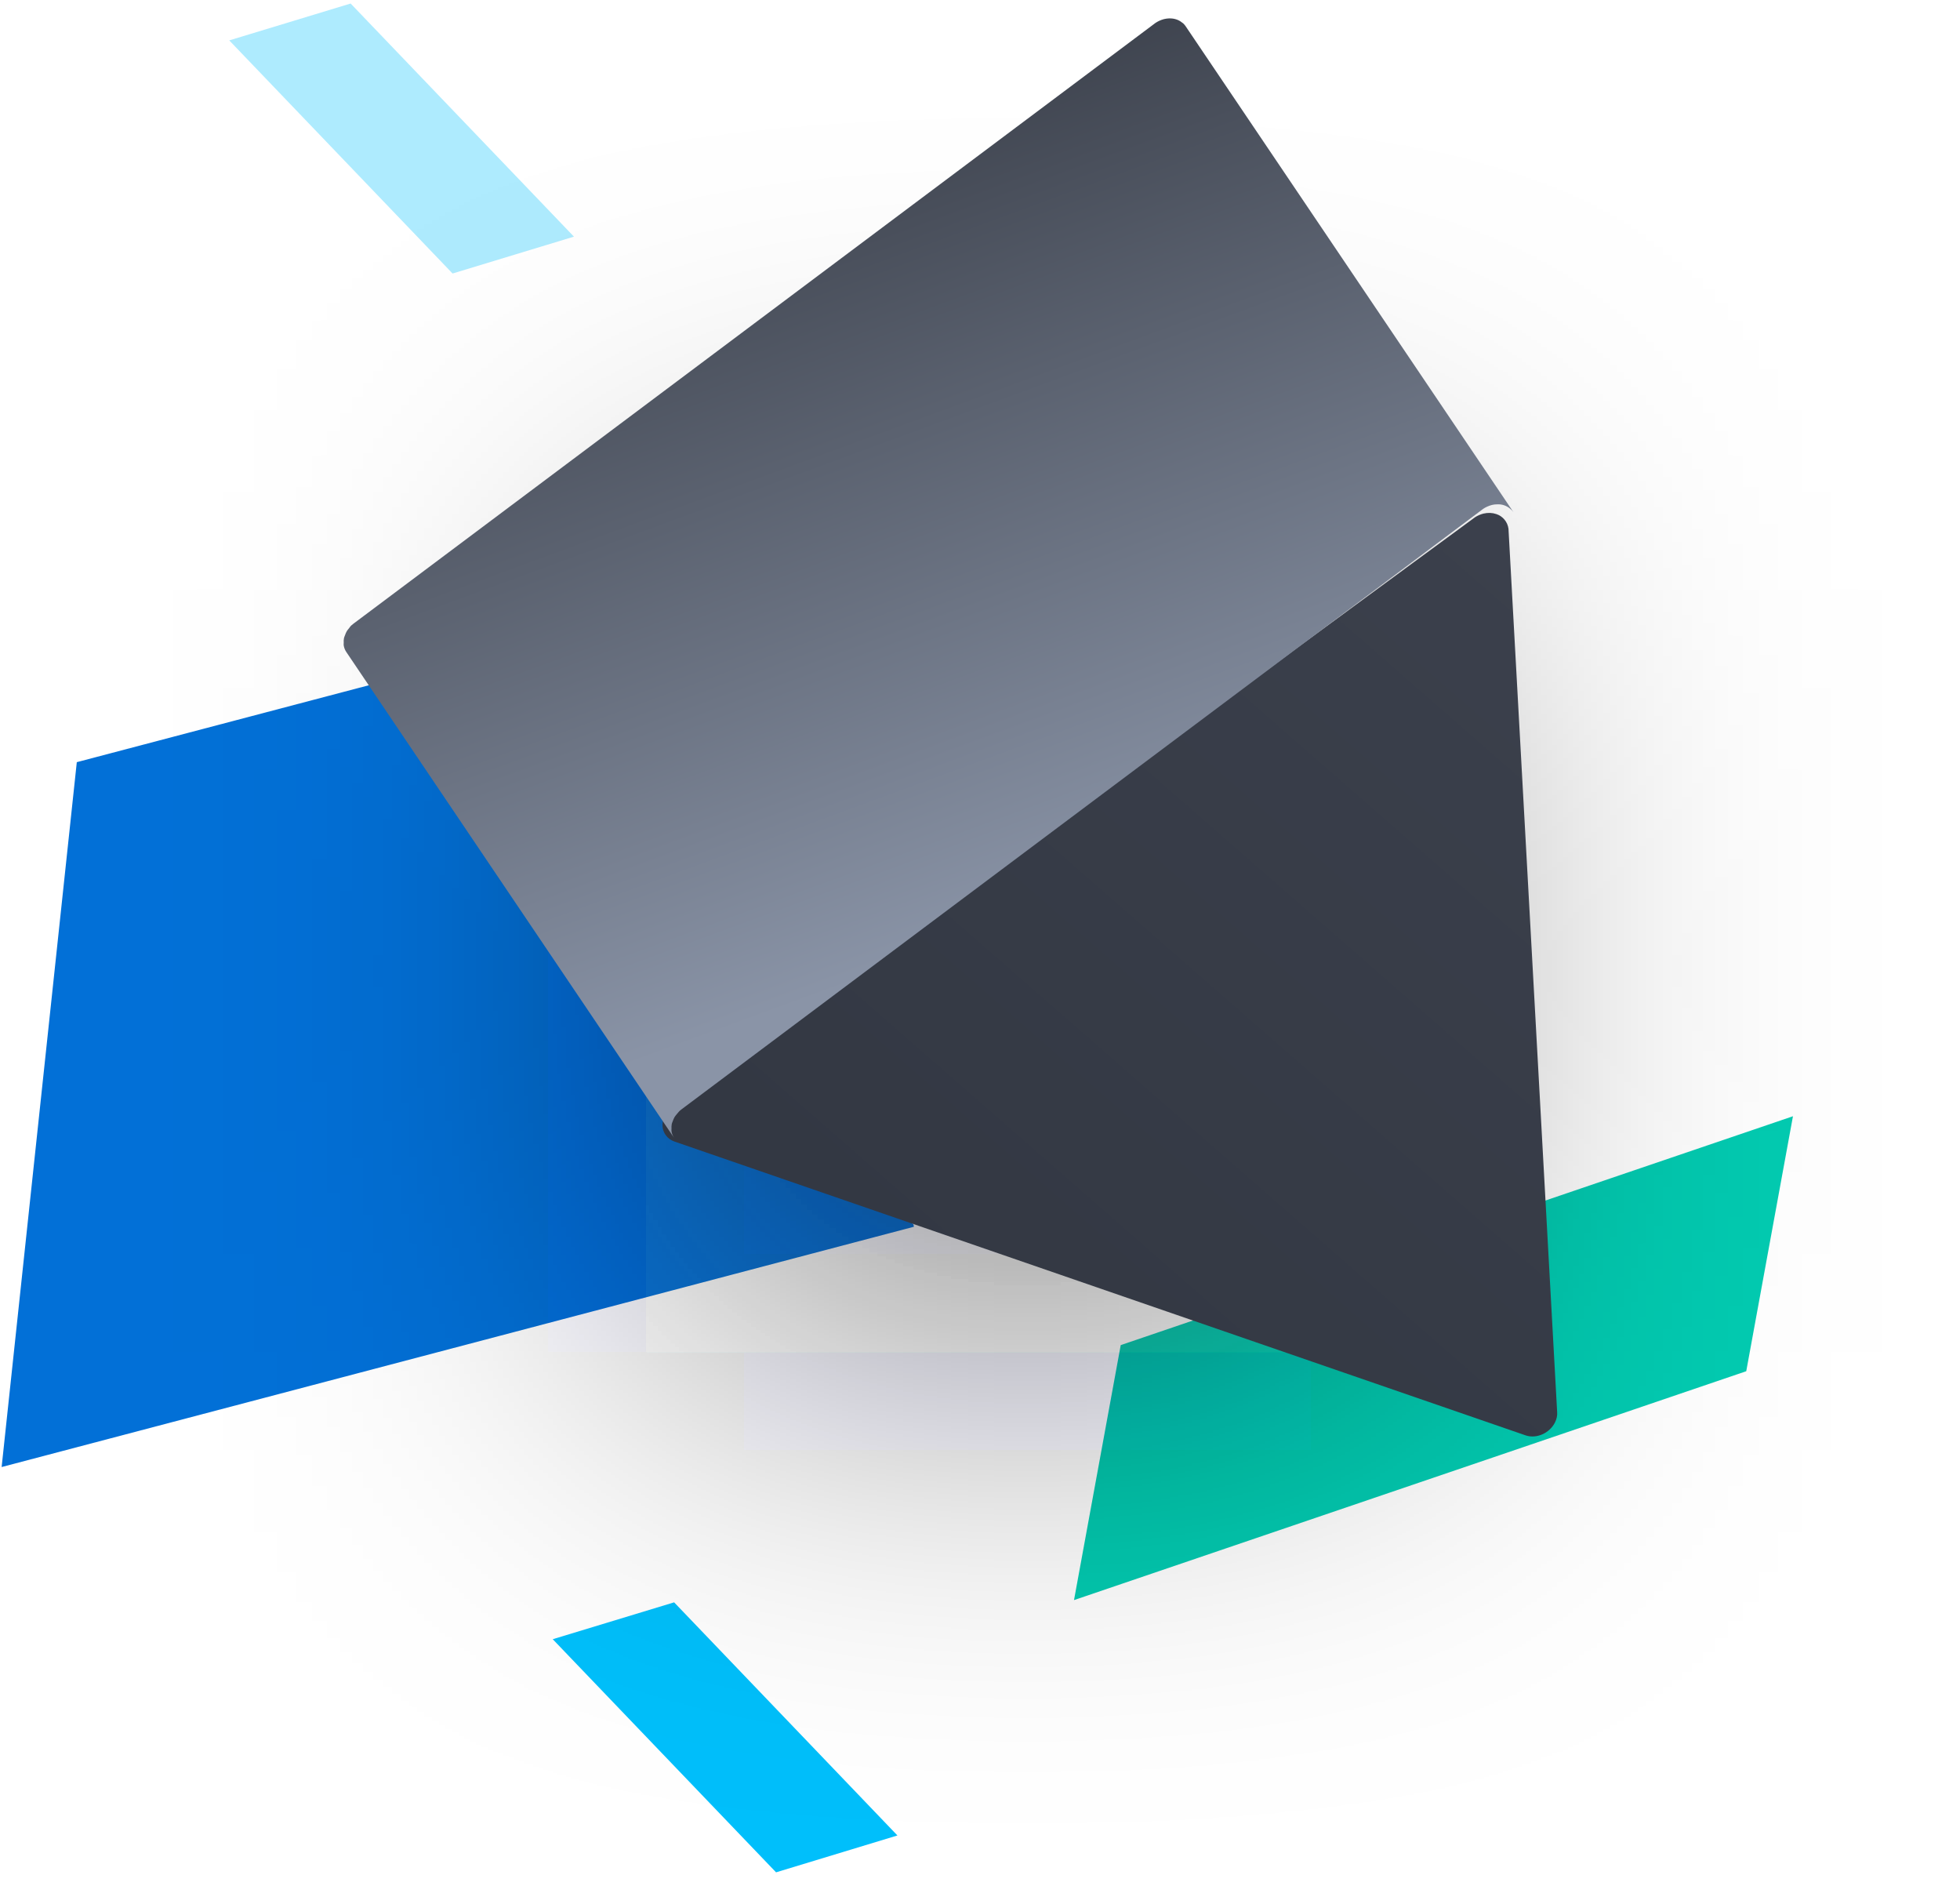
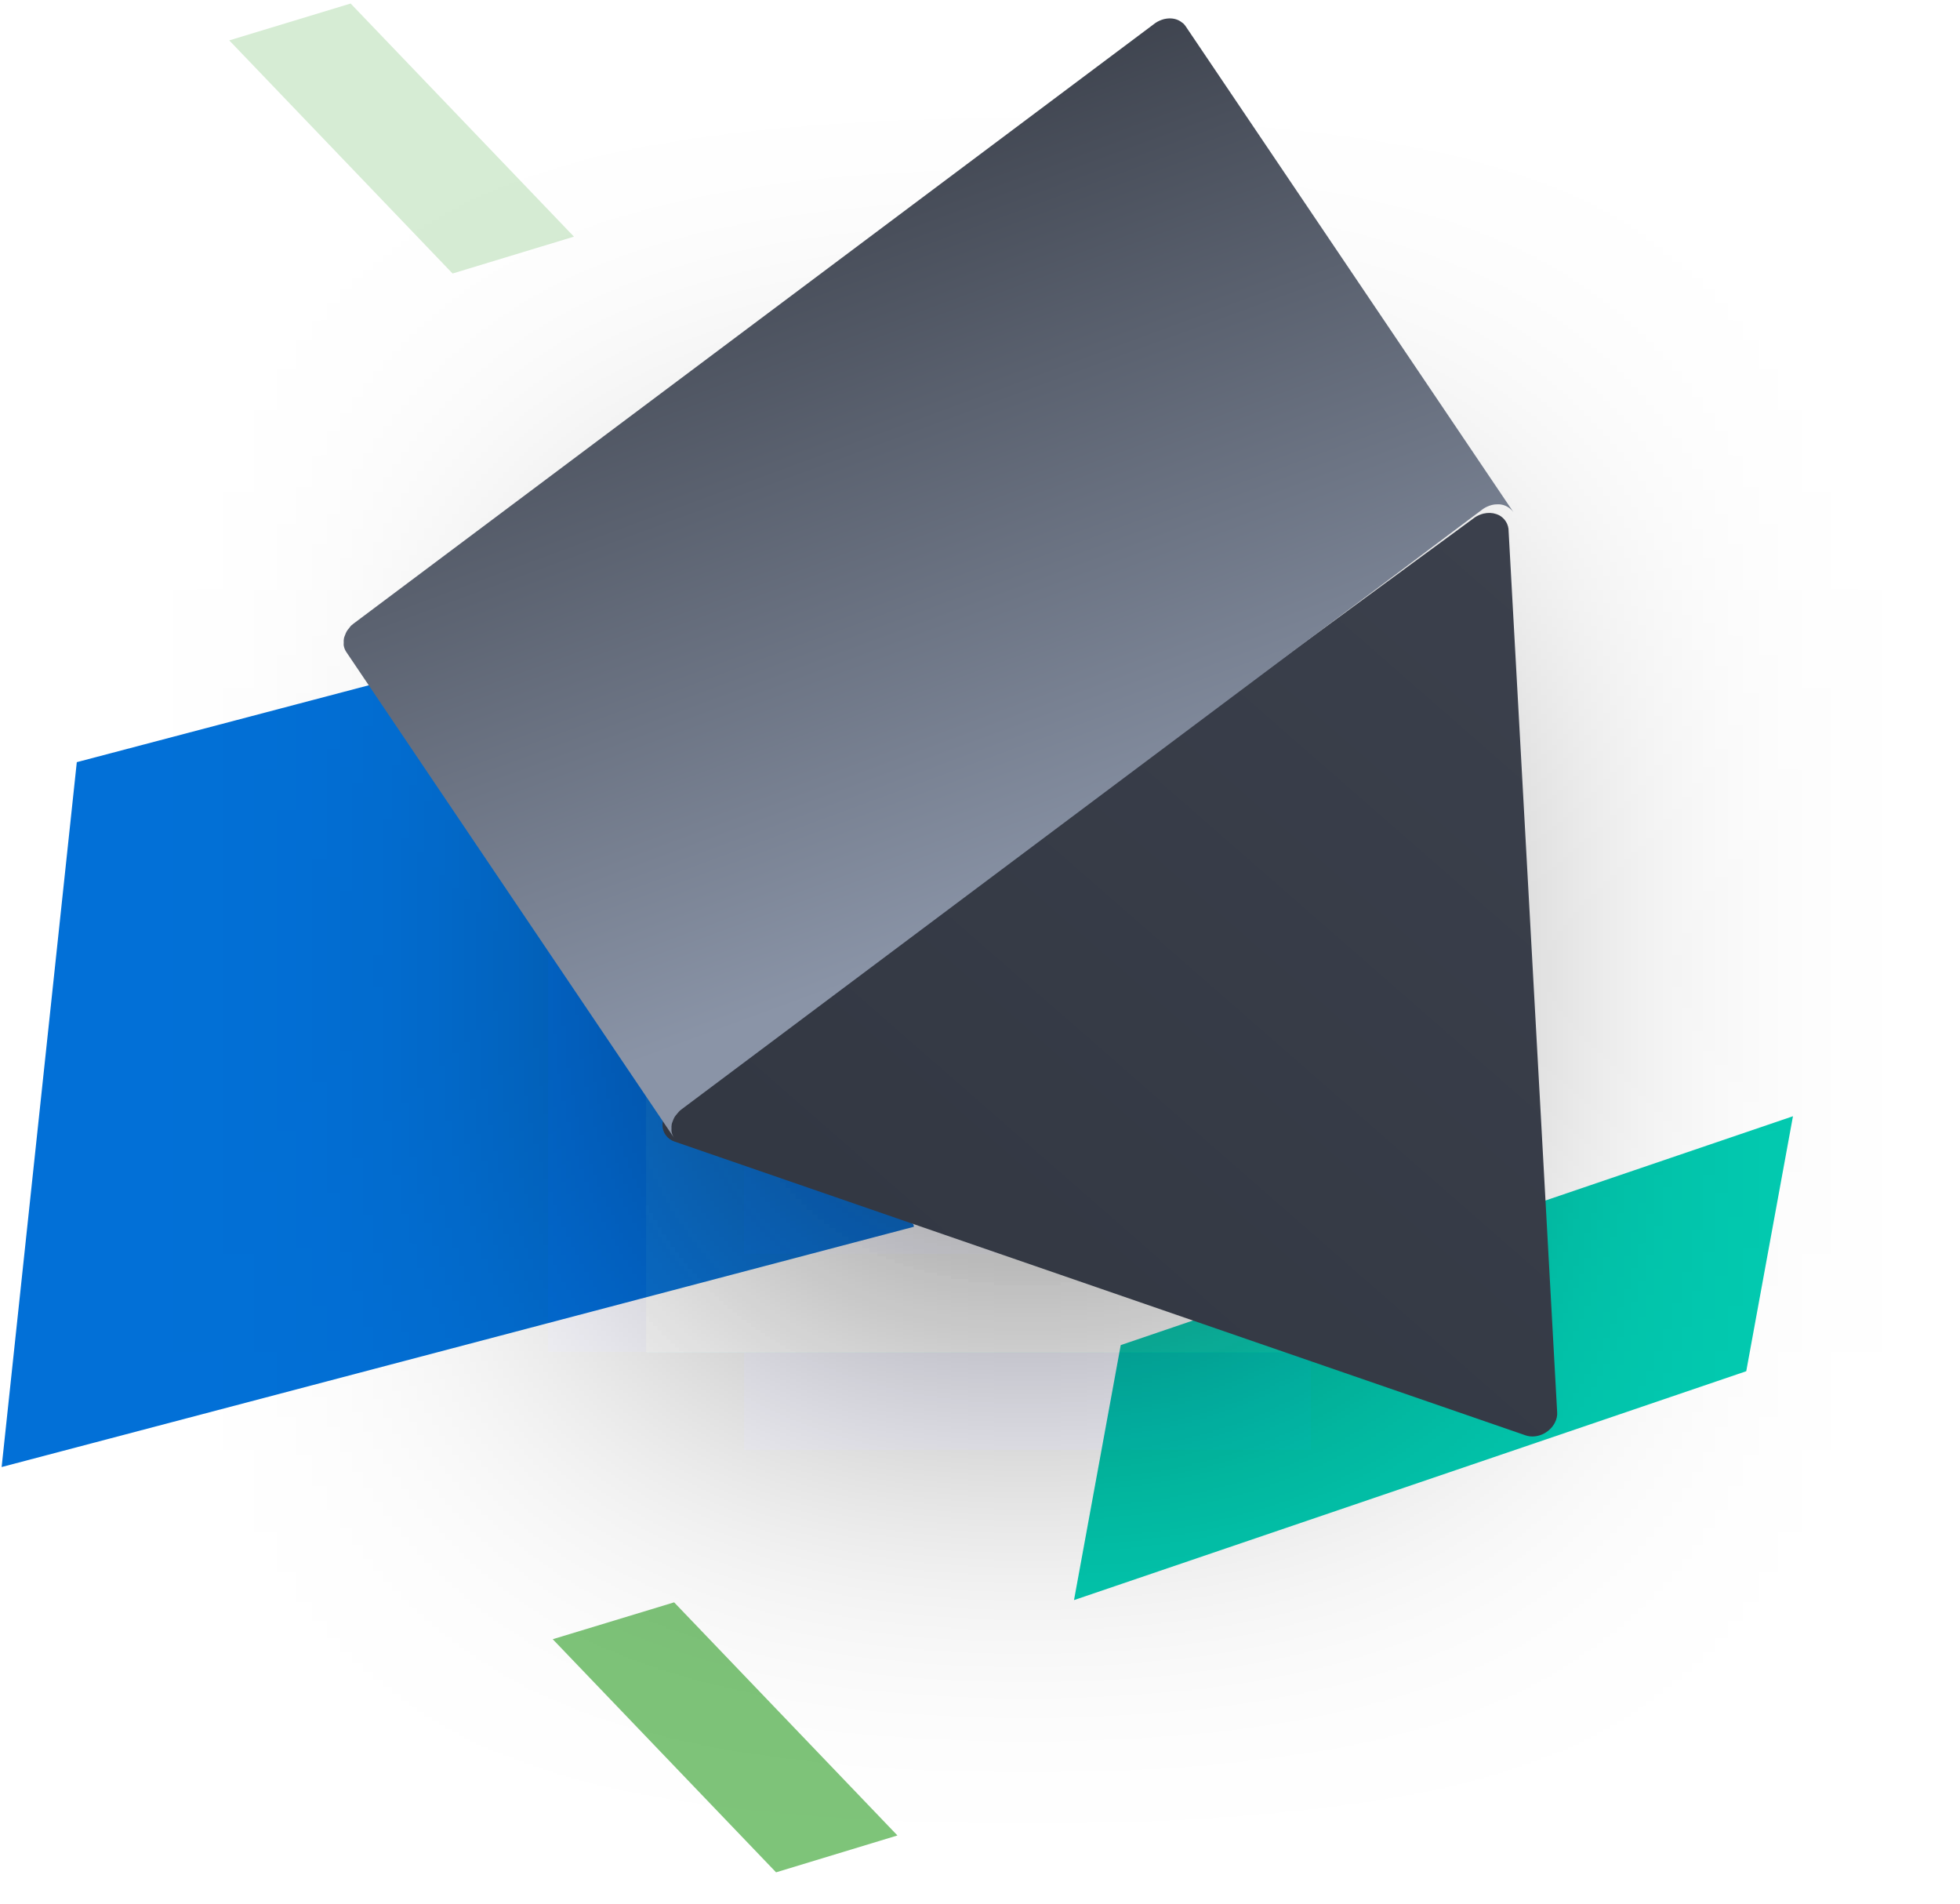
<svg xmlns="http://www.w3.org/2000/svg" width="103" height="100">
  <defs>
    <filter x="-90%" y="-90%" width="280%" height="280%" filterUnits="objectBoundingBox" id="a">
      <feGaussianBlur stdDeviation="12" in="SourceGraphic" />
    </filter>
    <linearGradient x1="49.892%" y1=".428%" x2="24.856%" y2="100%" id="b">
      <stop stop-color="#3B404C" offset="0%" />
      <stop stop-color="#333843" offset="100%" />
    </linearGradient>
    <linearGradient x1="17.713%" y1="0%" x2="77.754%" y2="68.424%" id="c">
      <stop stop-color="#2C3039" offset="0%" />
      <stop stop-color="#8A94A7" offset="100%" />
    </linearGradient>
  </defs>
  <g fill="none" fill-rule="evenodd">
    <path d="M48.028 64.452L.086 77.076l3.95-37.033 27.97-7.364c.1 3.076.27 8.387.512 15.934l15.485 15.72.025.119z" fill="#0270D7" />
    <path fill="#02CBB1" d="M91.767 72.042l2.455-13.396L58.895 70.67 56.44 84.067z" />
-     <path fill="#00BFFB" d="M40.783 98.37l6.378-1.937-11.735-12.248-6.379 1.937z" />
-     <path fill-opacity=".32" fill="#00BFFB" d="M23.783 14.37l6.378-1.937L18.426.185l-6.379 1.937z" />
+     <path fill="#7EC479" d="M40.783 98.37l6.378-1.937-11.735-12.248-6.379 1.937z" />
+     <path fill-opacity=".32" fill="#7EC479" d="M23.783 14.37l6.378-1.937L18.426.185l-6.379 1.937z" />
    <path fill-opacity=".48" fill="#1D2026" filter="url(#a)" d="M50 43h40v40H50z" transform="translate(-16 -12)" />
    <path d="M51.759 16.34a.94.94 0 0 1 .922.399l23.35 40.193c.096.151.143.35.143.545-.001.629-.481 1.21-1.067 1.292l-46.872 6.553a.909.909 0 0 1-.527-.081c-.507-.237-.688-.912-.39-1.5L50.84 16.996c.076-.134.183-.262.307-.372.19-.16.403-.255.612-.283" fill="url(#b)" transform="rotate(27 42.978 77.641)" />
    <path d="M25.338.52c-.01-.006-.022-.01-.033-.017a.893.893 0 0 0-.174-.066c-.01-.002-.022.001-.034-.001a.925.925 0 0 0-.346-.018 1.064 1.064 0 0 0-.315.096l-.004.001c-.06.03-.12.064-.178.105a1.172 1.172 0 0 0-.107.083l-.008.008a1.495 1.495 0 0 0-.295.368L.616 48.344a1.469 1.469 0 0 0-.064.148c-.02.057-.02.113-.033.171-.012.058-.028.116-.033.174-.007.084.002.164.012.246.007.052.006.106.02.156a.99.99 0 0 0 .103.233c.02.037.031.08.056.113a.877.877 0 0 0 .28.25l26.938 14.927a.868.868 0 0 1-.28-.252c-.024-.034-.037-.076-.057-.113-.04-.075-.08-.15-.103-.232-.013-.051-.013-.104-.02-.156-.01-.082-.02-.163-.012-.248.005-.058.021-.115.033-.173.024-.107.046-.216.097-.32L50.78 16.006c.076-.136.18-.265.304-.376.091-.08.19-.142.289-.19a.96.96 0 0 1 .662-.078.95.95 0 0 1 .24.084L25.337.52z" transform="rotate(27 42.028 77.95)" fill="url(#c)" fill-rule="nonzero" />
  </g>
</svg>
